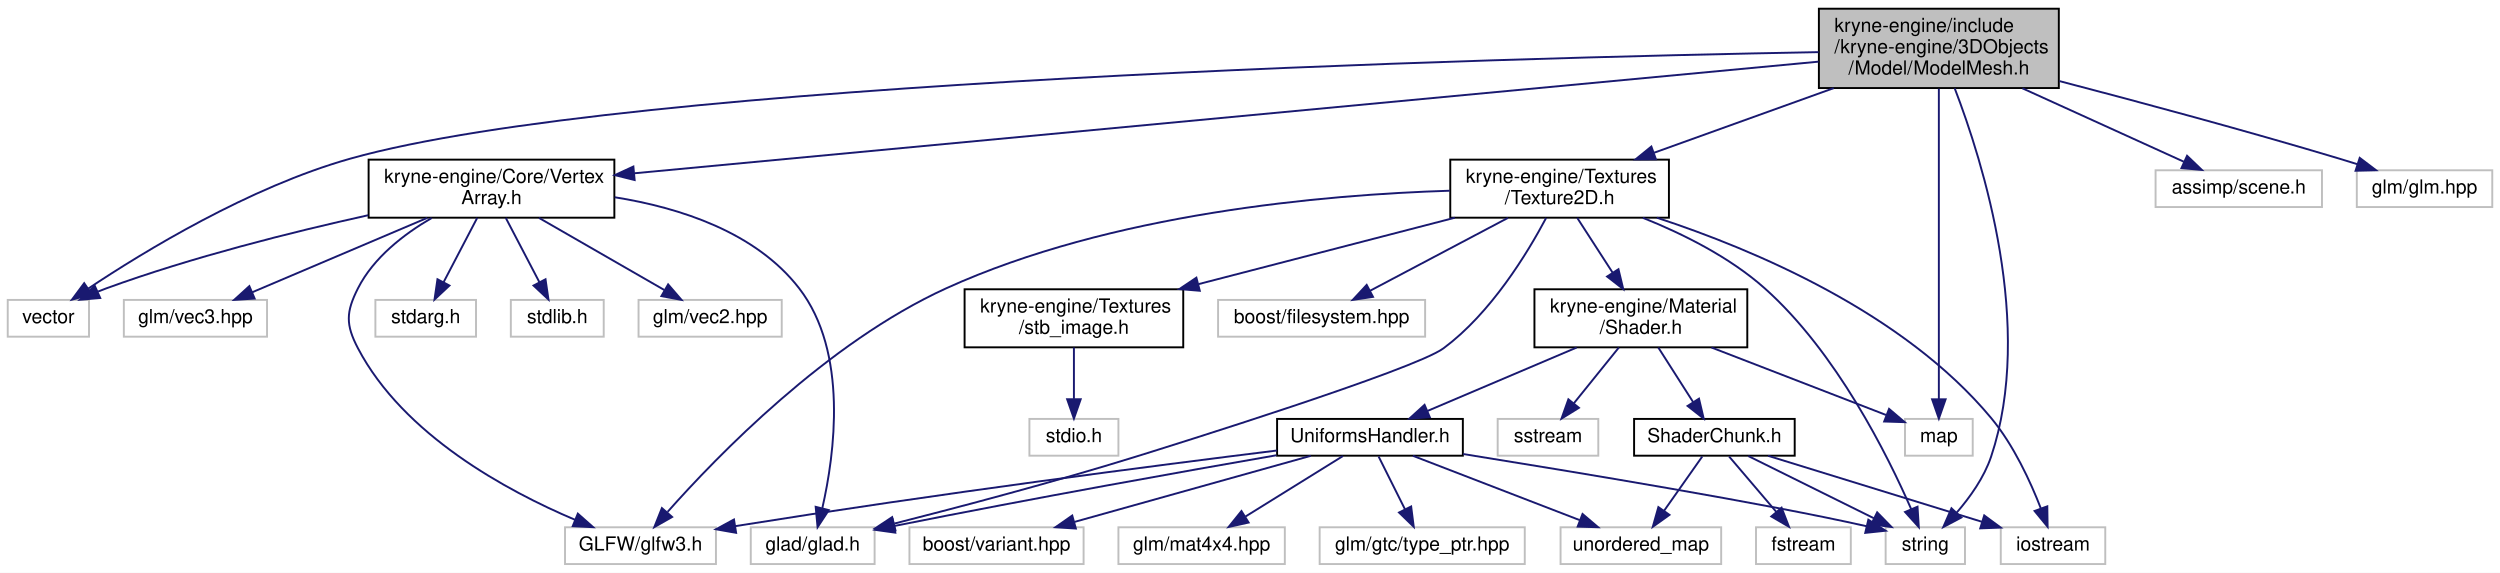
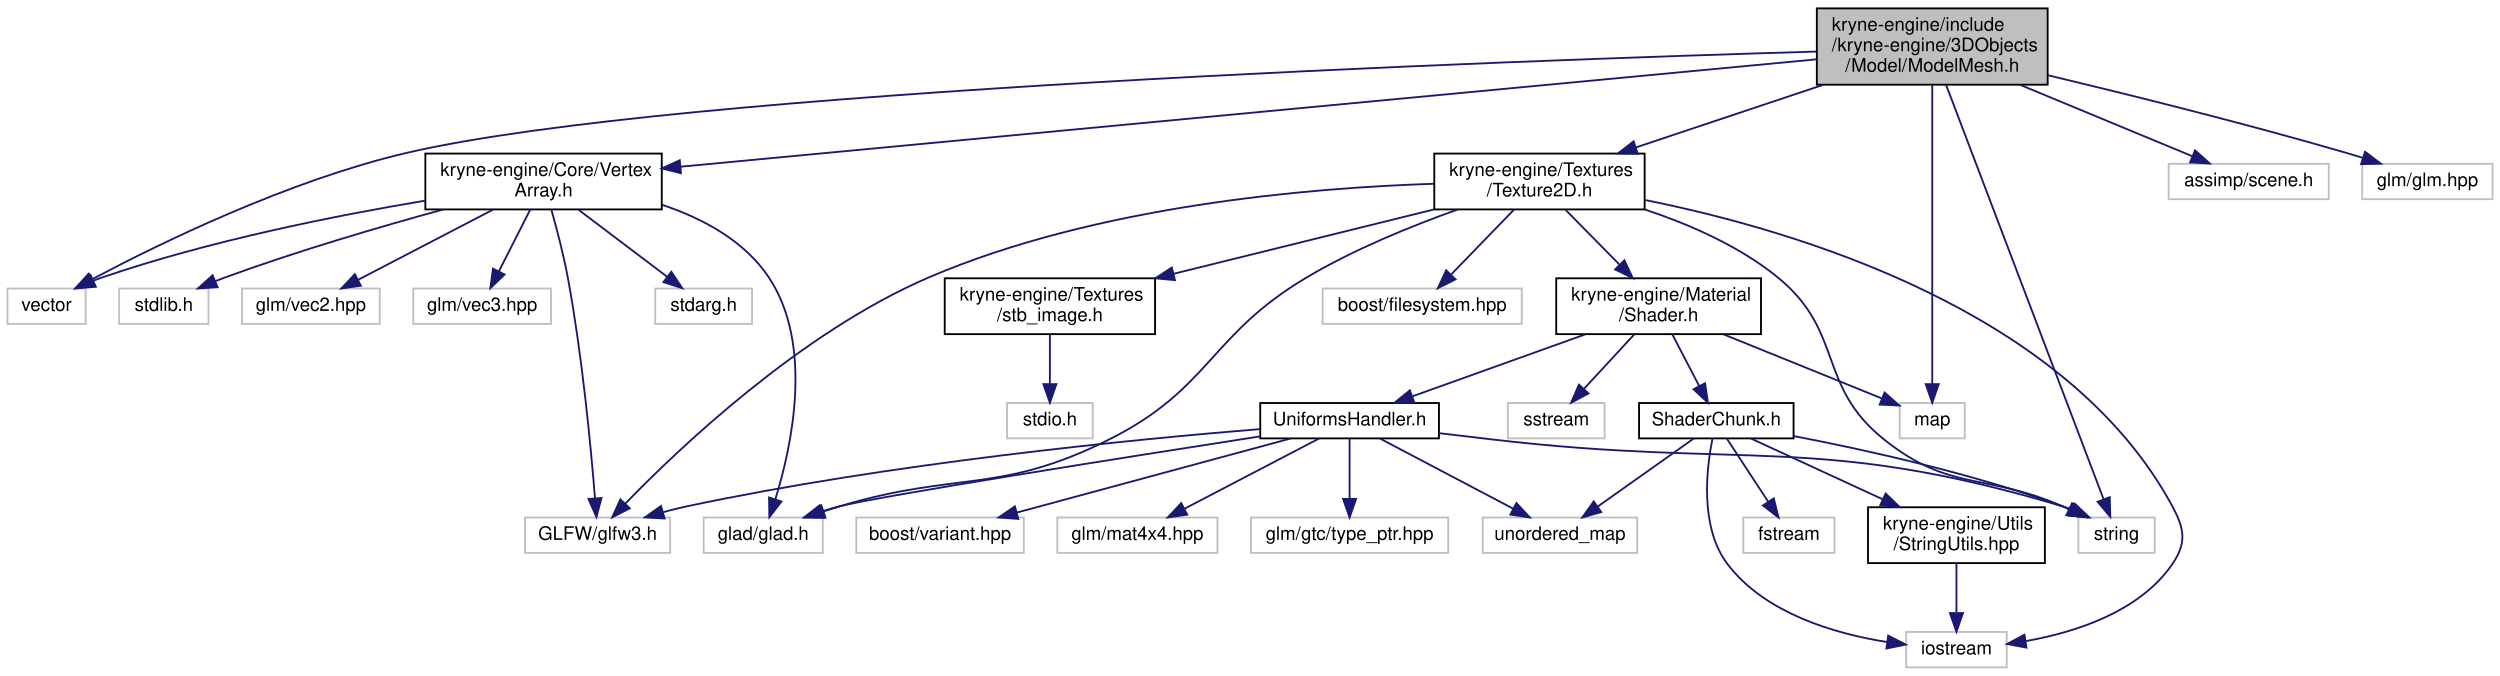
- <svg xmlns="http://www.w3.org/2000/svg" xmlns:xlink="http://www.w3.org/1999/xlink" width="1292pt" height="296pt" viewBox="0.00 0.00 1292.00 296.00">
-   <g id="graph0" class="graph" transform="scale(1 1) rotate(0) translate(4 292)">
-     <polygon fill="white" stroke="transparent" points="-4,4 -4,-292 1288,-292 1288,4 -4,4" />
+ <svg xmlns="http://www.w3.org/2000/svg" xmlns:xlink="http://www.w3.org/1999/xlink" width="1343pt" height="363pt" viewBox="0.00 0.00 1343.00 363.00">
+   <g id="graph0" class="graph" transform="scale(1 1) rotate(0) translate(4 359)">
+     <polygon fill="white" stroke="transparent" points="-4,4 -4,-359 1339,-359 1339,4 -4,4" />
    <g id="node1" class="node">
      <g id="a_node1">
        <a xlink:title=" ">
-           <polygon fill="#bfbfbf" stroke="black" points="936,-246.5 936,-287.5 1060,-287.5 1060,-246.5 936,-246.5" />
-           <text text-anchor="start" x="944" y="-275.5" font-family="Helvetica,sans-Serif" font-size="10.00">kryne-engine/include</text>
-           <text text-anchor="start" x="944" y="-264.5" font-family="Helvetica,sans-Serif" font-size="10.00">/kryne-engine/3DObjects</text>
-           <text text-anchor="middle" x="998" y="-253.5" font-family="Helvetica,sans-Serif" font-size="10.00">/Model/ModelMesh.h</text>
+           <polygon fill="#bfbfbf" stroke="black" points="972,-313.5 972,-354.5 1096,-354.5 1096,-313.5 972,-313.5" />
+           <text text-anchor="start" x="980" y="-342.5" font-family="Helvetica,sans-Serif" font-size="10.00">kryne-engine/include</text>
+           <text text-anchor="start" x="980" y="-331.5" font-family="Helvetica,sans-Serif" font-size="10.00">/kryne-engine/3DObjects</text>
+           <text text-anchor="middle" x="1034" y="-320.5" font-family="Helvetica,sans-Serif" font-size="10.00">/Model/ModelMesh.h</text>
        </a>
      </g>
    </g>
    <g id="node2" class="node">
      <g id="a_node2">
        <a xlink:title=" ">
-           <polygon fill="white" stroke="#bfbfbf" points="0,-118 0,-137 42,-137 42,-118 0,-118" />
-           <text text-anchor="middle" x="21" y="-125" font-family="Helvetica,sans-Serif" font-size="10.00">vector</text>
+           <polygon fill="white" stroke="#bfbfbf" points="0,-185 0,-204 42,-204 42,-185 0,-185" />
+           <text text-anchor="middle" x="21" y="-192" font-family="Helvetica,sans-Serif" font-size="10.00">vector</text>
        </a>
      </g>
    </g>
    <g id="edge1" class="edge">
-       <path fill="none" stroke="midnightblue" d="M935.82,-265.06C769.9,-262.02 319.58,-250.19 177,-210 124.98,-195.34 70.38,-162.04 41.6,-142.85" />
-       <polygon fill="midnightblue" stroke="midnightblue" points="43.43,-139.86 33.19,-137.15 39.51,-145.66 43.43,-139.86" />
+       <path fill="none" stroke="midnightblue" d="M971.86,-331.31C806.57,-326.42 358.86,-310.39 215,-277 151.25,-262.2 81.71,-228.2 45.71,-209.12" />
+       <polygon fill="midnightblue" stroke="midnightblue" points="46.95,-205.81 36.48,-204.16 43.63,-211.98 46.95,-205.81" />
    </g>
    <g id="node3" class="node">
      <g id="a_node3">
        <a xlink:title=" ">
-           <polygon fill="white" stroke="#bfbfbf" points="980.5,-56.5 980.5,-75.5 1015.5,-75.5 1015.5,-56.5 980.5,-56.5" />
-           <text text-anchor="middle" x="998" y="-63.5" font-family="Helvetica,sans-Serif" font-size="10.00">map</text>
+           <polygon fill="white" stroke="#bfbfbf" points="1016.5,-123.5 1016.5,-142.5 1051.5,-142.5 1051.5,-123.5 1016.5,-123.5" />
+           <text text-anchor="middle" x="1034" y="-130.5" font-family="Helvetica,sans-Serif" font-size="10.00">map</text>
        </a>
      </g>
    </g>
    <g id="edge2" class="edge">
-       <path fill="none" stroke="midnightblue" d="M998,-246.19C998,-207.7 998,-123.3 998,-85.71" />
-       <polygon fill="midnightblue" stroke="midnightblue" points="1001.5,-85.65 998,-75.65 994.5,-85.65 1001.5,-85.65" />
+       <path fill="none" stroke="midnightblue" d="M1034,-313.19C1034,-274.7 1034,-190.3 1034,-152.71" />
+       <polygon fill="midnightblue" stroke="midnightblue" points="1037.5,-152.65 1034,-142.65 1030.5,-152.65 1037.5,-152.65" />
    </g>
    <g id="node4" class="node">
      <g id="a_node4">
        <a xlink:title=" ">
-           <polygon fill="white" stroke="#bfbfbf" points="970.5,-0.5 970.5,-19.5 1011.5,-19.5 1011.5,-0.5 970.5,-0.5" />
-           <text text-anchor="middle" x="991" y="-7.5" font-family="Helvetica,sans-Serif" font-size="10.00">string</text>
+           <polygon fill="white" stroke="#bfbfbf" points="1112.5,-62 1112.5,-81 1153.5,-81 1153.5,-62 1112.5,-62" />
+           <text text-anchor="middle" x="1133" y="-69" font-family="Helvetica,sans-Serif" font-size="10.00">string</text>
        </a>
      </g>
    </g>
    <g id="edge3" class="edge">
-       <path fill="none" stroke="midnightblue" d="M1006.2,-246.33C1020.75,-208.46 1047.55,-123.26 1025,-56 1021.4,-45.25 1014.1,-35.02 1007.18,-27.04" />
-       <polygon fill="midnightblue" stroke="midnightblue" points="1009.65,-24.56 1000.29,-19.61 1004.52,-29.32 1009.65,-24.56" />
+       <path fill="none" stroke="midnightblue" d="M1041.44,-313.42C1059.96,-264.68 1107.94,-138.43 1126,-90.93" />
+       <polygon fill="midnightblue" stroke="midnightblue" points="1129.36,-91.93 1129.64,-81.34 1122.82,-89.44 1129.36,-91.93" />
    </g>
    <g id="node5" class="node">
      <g id="a_node5">
        <a xlink:title=" ">
-           <polygon fill="white" stroke="#bfbfbf" points="1110,-185 1110,-204 1196,-204 1196,-185 1110,-185" />
-           <text text-anchor="middle" x="1153" y="-192" font-family="Helvetica,sans-Serif" font-size="10.00">assimp/scene.h</text>
+           <polygon fill="white" stroke="#bfbfbf" points="1161,-252 1161,-271 1247,-271 1247,-252 1161,-252" />
+           <text text-anchor="middle" x="1204" y="-259" font-family="Helvetica,sans-Serif" font-size="10.00">assimp/scene.h</text>
        </a>
      </g>
    </g>
    <g id="edge4" class="edge">
-       <path fill="none" stroke="midnightblue" d="M1041.18,-246.36C1067.83,-234.24 1101.26,-219.03 1124.6,-208.42" />
-       <polygon fill="midnightblue" stroke="midnightblue" points="1126.28,-211.5 1133.93,-204.17 1123.38,-205.13 1126.28,-211.5" />
+       <path fill="none" stroke="midnightblue" d="M1081.35,-313.36C1110.84,-301.13 1147.91,-285.76 1173.53,-275.14" />
+       <polygon fill="midnightblue" stroke="midnightblue" points="1175.19,-278.24 1183.09,-271.17 1172.51,-271.77 1175.19,-278.24" />
    </g>
    <g id="node6" class="node">
      <g id="a_node6">
        <a xlink:title=" ">
-           <polygon fill="white" stroke="#bfbfbf" points="1214,-185 1214,-204 1284,-204 1284,-185 1214,-185" />
-           <text text-anchor="middle" x="1249" y="-192" font-family="Helvetica,sans-Serif" font-size="10.00">glm/glm.hpp</text>
+           <polygon fill="white" stroke="#bfbfbf" points="1265,-252 1265,-271 1335,-271 1335,-252 1265,-252" />
+           <text text-anchor="middle" x="1300" y="-259" font-family="Helvetica,sans-Serif" font-size="10.00">glm/glm.hpp</text>
        </a>
      </g>
    </g>
    <g id="edge5" class="edge">
-       <path fill="none" stroke="midnightblue" d="M1060.3,-250.09C1101.52,-239.33 1156.68,-224.49 1205,-210 1207.99,-209.1 1211.08,-208.15 1214.17,-207.17" />
-       <polygon fill="midnightblue" stroke="midnightblue" points="1215.5,-210.42 1223.94,-204.02 1213.35,-203.76 1215.5,-210.42" />
+       <path fill="none" stroke="midnightblue" d="M1096.04,-318.6C1140.74,-307.93 1202.37,-292.58 1256,-277 1258.99,-276.13 1262.09,-275.19 1265.19,-274.23" />
+       <polygon fill="midnightblue" stroke="midnightblue" points="1266.51,-277.48 1274.97,-271.09 1264.38,-270.81 1266.51,-277.48" />
    </g>
    <g id="node7" class="node">
      <g id="a_node7">
        <a xlink:href="_vertex_array_8h.html" target="_top" xlink:title=" ">
-           <polygon fill="white" stroke="black" points="186.5,-179.5 186.5,-209.5 313.5,-209.5 313.5,-179.5 186.5,-179.5" />
-           <text text-anchor="start" x="194.5" y="-197.5" font-family="Helvetica,sans-Serif" font-size="10.00">kryne-engine/Core/Vertex</text>
-           <text text-anchor="middle" x="250" y="-186.5" font-family="Helvetica,sans-Serif" font-size="10.00">Array.h</text>
+           <polygon fill="white" stroke="black" points="224.5,-246.5 224.5,-276.5 351.5,-276.5 351.5,-246.5 224.5,-246.5" />
+           <text text-anchor="start" x="232.5" y="-264.5" font-family="Helvetica,sans-Serif" font-size="10.00">kryne-engine/Core/Vertex</text>
+           <text text-anchor="middle" x="288" y="-253.5" font-family="Helvetica,sans-Serif" font-size="10.00">Array.h</text>
        </a>
      </g>
    </g>
    <g id="edge6" class="edge">
-       <path fill="none" stroke="midnightblue" d="M935.83,-260.14C798.8,-247.23 471.29,-216.36 323.99,-202.47" />
-       <polygon fill="midnightblue" stroke="midnightblue" points="323.98,-198.96 313.7,-201.5 323.33,-205.93 323.98,-198.96" />
+       <path fill="none" stroke="midnightblue" d="M972,-327.14C835.34,-314.23 508.7,-283.36 361.79,-269.47" />
+       <polygon fill="midnightblue" stroke="midnightblue" points="361.81,-265.96 351.53,-268.5 361.16,-272.93 361.81,-265.96" />
    </g>
    <g id="node14" class="node">
      <g id="a_node14">
        <a xlink:href="_texture2_d_8h.html" target="_top" xlink:title=" ">
-           <polygon fill="white" stroke="black" points="745.5,-179.5 745.5,-209.5 858.5,-209.5 858.5,-179.5 745.5,-179.5" />
-           <text text-anchor="start" x="753.5" y="-197.5" font-family="Helvetica,sans-Serif" font-size="10.00">kryne-engine/Textures</text>
-           <text text-anchor="middle" x="802" y="-186.5" font-family="Helvetica,sans-Serif" font-size="10.00">/Texture2D.h</text>
+           <polygon fill="white" stroke="black" points="766.5,-246.5 766.5,-276.5 879.5,-276.5 879.5,-246.5 766.5,-246.5" />
+           <text text-anchor="start" x="774.5" y="-264.5" font-family="Helvetica,sans-Serif" font-size="10.00">kryne-engine/Textures</text>
+           <text text-anchor="middle" x="823" y="-253.5" font-family="Helvetica,sans-Serif" font-size="10.00">/Texture2D.h</text>
        </a>
      </g>
    </g>
    <g id="edge14" class="edge">
-       <path fill="none" stroke="midnightblue" d="M943.66,-246.46C914.58,-235.99 879.04,-223.21 850.84,-213.07" />
-       <polygon fill="midnightblue" stroke="midnightblue" points="851.79,-209.69 841.19,-209.6 849.42,-216.27 851.79,-209.69" />
+       <path fill="none" stroke="midnightblue" d="M975.5,-313.46C943.92,-302.9 905.27,-289.99 874.78,-279.8" />
+       <polygon fill="midnightblue" stroke="midnightblue" points="875.78,-276.45 865.19,-276.6 873.57,-283.09 875.78,-276.45" />
    </g>
    <g id="edge7" class="edge">
-       <path fill="none" stroke="midnightblue" d="M186.28,-180.77C146.73,-172.03 95.21,-159.11 51,-143 49.57,-142.48 48.12,-141.91 46.67,-141.32" />
-       <polygon fill="midnightblue" stroke="midnightblue" points="47.8,-137.99 37.25,-137.09 44.94,-144.38 47.8,-137.99" />
+       <path fill="none" stroke="midnightblue" d="M224.26,-251.19C175.9,-243.11 108.21,-229.6 51,-210 49.38,-209.45 47.74,-208.83 46.1,-208.16" />
+       <polygon fill="midnightblue" stroke="midnightblue" points="47.45,-204.94 36.89,-204.06 44.6,-211.33 47.45,-204.94" />
    </g>
    <g id="node8" class="node">
      <g id="a_node8">
        <a xlink:title=" ">
-           <polygon fill="white" stroke="#bfbfbf" points="190,-118 190,-137 242,-137 242,-118 190,-118" />
-           <text text-anchor="middle" x="216" y="-125" font-family="Helvetica,sans-Serif" font-size="10.00">stdarg.h</text>
+           <polygon fill="white" stroke="#bfbfbf" points="348,-185 348,-204 400,-204 400,-185 348,-185" />
+           <text text-anchor="middle" x="374" y="-192" font-family="Helvetica,sans-Serif" font-size="10.00">stdarg.h</text>
        </a>
      </g>
    </g>
    <g id="edge8" class="edge">
-       <path fill="none" stroke="midnightblue" d="M242.62,-179.4C237.53,-169.66 230.72,-156.65 225.27,-146.21" />
-       <polygon fill="midnightblue" stroke="midnightblue" points="228.28,-144.43 220.55,-137.19 222.08,-147.68 228.28,-144.43" />
+       <path fill="none" stroke="midnightblue" d="M306.66,-246.4C320.73,-235.76 339.99,-221.2 354.31,-210.38" />
+       <polygon fill="midnightblue" stroke="midnightblue" points="356.63,-213.02 362.5,-204.19 352.41,-207.43 356.63,-213.02" />
    </g>
    <g id="node9" class="node">
      <g id="a_node9">
        <a xlink:title=" ">
-           <polygon fill="white" stroke="#bfbfbf" points="260,-118 260,-137 308,-137 308,-118 260,-118" />
-           <text text-anchor="middle" x="284" y="-125" font-family="Helvetica,sans-Serif" font-size="10.00">stdlib.h</text>
+           <polygon fill="white" stroke="#bfbfbf" points="60,-185 60,-204 108,-204 108,-185 60,-185" />
+           <text text-anchor="middle" x="84" y="-192" font-family="Helvetica,sans-Serif" font-size="10.00">stdlib.h</text>
        </a>
      </g>
    </g>
    <g id="edge9" class="edge">
-       <path fill="none" stroke="midnightblue" d="M257.38,-179.4C262.47,-169.66 269.28,-156.65 274.73,-146.21" />
-       <polygon fill="midnightblue" stroke="midnightblue" points="277.92,-147.68 279.45,-137.19 271.72,-144.43 277.92,-147.68" />
+       <path fill="none" stroke="midnightblue" d="M233.9,-246.42C199.98,-237.12 155.52,-224.09 117,-210 115.34,-209.39 113.65,-208.75 111.95,-208.07" />
+       <polygon fill="midnightblue" stroke="midnightblue" points="112.91,-204.68 102.33,-204.05 110.21,-211.14 112.91,-204.68" />
    </g>
    <g id="node10" class="node">
      <g id="a_node10">
        <a xlink:title=" ">
-           <polygon fill="white" stroke="#bfbfbf" points="384,-0.5 384,-19.5 448,-19.5 448,-0.5 384,-0.5" />
-           <text text-anchor="middle" x="416" y="-7.5" font-family="Helvetica,sans-Serif" font-size="10.00">glad/glad.h</text>
+           <polygon fill="white" stroke="#bfbfbf" points="374,-62 374,-81 438,-81 438,-62 374,-62" />
+           <text text-anchor="middle" x="406" y="-69" font-family="Helvetica,sans-Serif" font-size="10.00">glad/glad.h</text>
        </a>
      </g>
    </g>
    <g id="edge10" class="edge">
-       <path fill="none" stroke="midnightblue" d="M313.69,-190.06C347.5,-184.66 386.59,-171.99 409,-143 434.54,-109.97 427.31,-57.22 420.99,-29.46" />
-       <polygon fill="midnightblue" stroke="midnightblue" points="424.33,-28.38 418.52,-19.53 417.54,-30.08 424.33,-28.38" />
+       <path fill="none" stroke="midnightblue" d="M351.75,-248.96C373.66,-241.61 395.94,-229.61 409,-210 433.19,-173.69 421.32,-119.15 412.54,-90.91" />
+       <polygon fill="midnightblue" stroke="midnightblue" points="415.77,-89.55 409.3,-81.16 409.13,-91.76 415.77,-89.55" />
    </g>
    <g id="node11" class="node">
      <g id="a_node11">
        <a xlink:title=" ">
-           <polygon fill="white" stroke="#bfbfbf" points="288,-0.5 288,-19.5 366,-19.5 366,-0.5 288,-0.5" />
-           <text text-anchor="middle" x="327" y="-7.5" font-family="Helvetica,sans-Serif" font-size="10.00">GLFW/glfw3.h</text>
+           <polygon fill="white" stroke="#bfbfbf" points="278,-62 278,-81 356,-81 356,-62 278,-62" />
+           <text text-anchor="middle" x="317" y="-69" font-family="Helvetica,sans-Serif" font-size="10.00">GLFW/glfw3.h</text>
        </a>
      </g>
    </g>
    <g id="edge11" class="edge">
-       <path fill="none" stroke="midnightblue" d="M219.09,-179.34C204.72,-170.98 189.06,-158.89 181,-143 174.77,-130.71 174.6,-124.2 181,-112 204.48,-67.21 257.83,-38.35 293.13,-23.39" />
-       <polygon fill="midnightblue" stroke="midnightblue" points="294.62,-26.56 302.56,-19.54 291.98,-20.08 294.62,-26.56" />
+       <path fill="none" stroke="midnightblue" d="M292.16,-246.47C295.01,-236.4 298.68,-222.46 301,-210 308.81,-168.01 313.49,-118.06 315.62,-91.44" />
+       <polygon fill="midnightblue" stroke="midnightblue" points="319.12,-91.49 316.4,-81.25 312.14,-90.95 319.12,-91.49" />
    </g>
    <g id="node12" class="node">
      <g id="a_node12">
        <a xlink:title=" ">
-           <polygon fill="white" stroke="#bfbfbf" points="326,-118 326,-137 400,-137 400,-118 326,-118" />
-           <text text-anchor="middle" x="363" y="-125" font-family="Helvetica,sans-Serif" font-size="10.00">glm/vec2.hpp</text>
+           <polygon fill="white" stroke="#bfbfbf" points="126,-185 126,-204 200,-204 200,-185 126,-185" />
+           <text text-anchor="middle" x="163" y="-192" font-family="Helvetica,sans-Serif" font-size="10.00">glm/vec2.hpp</text>
        </a>
      </g>
    </g>
    <g id="edge12" class="edge">
-       <path fill="none" stroke="midnightblue" d="M274.52,-179.4C293.73,-168.34 320.3,-153.06 339.3,-142.13" />
-       <polygon fill="midnightblue" stroke="midnightblue" points="341.29,-145.03 348.21,-137.01 337.8,-138.96 341.29,-145.03" />
+       <path fill="none" stroke="midnightblue" d="M260.88,-246.4C239.33,-235.19 209.43,-219.64 188.36,-208.69" />
+       <polygon fill="midnightblue" stroke="midnightblue" points="189.85,-205.52 179.36,-204.01 186.62,-211.73 189.85,-205.52" />
    </g>
    <g id="node13" class="node">
      <g id="a_node13">
        <a xlink:title=" ">
-           <polygon fill="white" stroke="#bfbfbf" points="60,-118 60,-137 134,-137 134,-118 60,-118" />
-           <text text-anchor="middle" x="97" y="-125" font-family="Helvetica,sans-Serif" font-size="10.00">glm/vec3.hpp</text>
+           <polygon fill="white" stroke="#bfbfbf" points="218,-185 218,-204 292,-204 292,-185 218,-185" />
+           <text text-anchor="middle" x="255" y="-192" font-family="Helvetica,sans-Serif" font-size="10.00">glm/vec3.hpp</text>
        </a>
      </g>
    </g>
    <g id="edge13" class="edge">
-       <path fill="none" stroke="midnightblue" d="M216.8,-179.4C189.84,-167.94 152.17,-151.94 126.31,-140.95" />
-       <polygon fill="midnightblue" stroke="midnightblue" points="127.6,-137.7 117.02,-137.01 124.86,-144.14 127.6,-137.7" />
+       <path fill="none" stroke="midnightblue" d="M280.84,-246.4C275.9,-236.66 269.29,-223.65 263.99,-213.21" />
+       <polygon fill="midnightblue" stroke="midnightblue" points="267.06,-211.53 259.41,-204.19 260.82,-214.7 267.06,-211.53" />
    </g>
    <g id="edge17" class="edge">
-       <path fill="none" stroke="midnightblue" d="M845.01,-179.44C865.7,-171.17 889.88,-159.12 908,-143 945.12,-109.97 971.68,-56.45 983.74,-28.8" />
-       <polygon fill="midnightblue" stroke="midnightblue" points="986.97,-30.14 987.64,-19.56 980.53,-27.41 986.97,-30.14" />
+       <path fill="none" stroke="midnightblue" d="M879.56,-246.47C903.4,-238.56 930.34,-226.82 951,-210 986.85,-180.82 971.9,-151.88 1008,-123 1043.58,-94.53 1062.23,-105.21 1104,-87 1105.16,-86.49 1106.34,-85.96 1107.53,-85.42" />
+       <polygon fill="midnightblue" stroke="midnightblue" points="1109.07,-88.56 1116.58,-81.08 1106.05,-82.25 1109.07,-88.56" />
    </g>
    <g id="edge20" class="edge">
-       <path fill="none" stroke="midnightblue" d="M795.04,-179.37C785.46,-161.31 766.57,-130.19 742,-112 726.95,-100.85 600.89,-61.55 583,-56 540.9,-42.93 492.16,-30.05 458.25,-21.44" />
-       <polygon fill="midnightblue" stroke="midnightblue" points="458.77,-17.97 448.22,-18.91 457.06,-24.75 458.77,-17.97" />
+       <path fill="none" stroke="midnightblue" d="M778.95,-246.41C754.28,-237.62 723.46,-225.11 698,-210 645.59,-178.89 646.47,-150.35 592,-123 532.66,-93.21 510.6,-106.09 447,-87 444.22,-86.17 441.35,-85.25 438.48,-84.31" />
+       <polygon fill="midnightblue" stroke="midnightblue" points="439.45,-80.94 428.86,-81.02 437.19,-87.57 439.45,-80.94" />
    </g>
    <g id="edge21" class="edge">
-       <path fill="none" stroke="midnightblue" d="M745.3,-193.44C679.78,-191.38 570.09,-181.71 485,-143 423.38,-114.96 366.45,-56.16 341,-27.46" />
-       <polygon fill="midnightblue" stroke="midnightblue" points="343.35,-24.83 334.15,-19.59 338.07,-29.43 343.35,-24.83" />
+       <path fill="none" stroke="midnightblue" d="M766.4,-260.28C699.1,-258.13 584.62,-248.44 495,-210 426.12,-180.45 360.46,-117.91 331.91,-88.46" />
+       <polygon fill="midnightblue" stroke="midnightblue" points="334.31,-85.91 324.88,-81.09 329.25,-90.74 334.31,-85.91" />
    </g>
    <g id="node15" class="node">
      <g id="a_node15">
        <a xlink:href="stb__image_8h.html" target="_top" xlink:title=" ">
-           <polygon fill="white" stroke="black" points="494.5,-112.5 494.5,-142.5 607.5,-142.5 607.5,-112.5 494.5,-112.5" />
-           <text text-anchor="start" x="502.5" y="-130.5" font-family="Helvetica,sans-Serif" font-size="10.00">kryne-engine/Textures</text>
-           <text text-anchor="middle" x="551" y="-119.5" font-family="Helvetica,sans-Serif" font-size="10.00">/stb_image.h</text>
+           <polygon fill="white" stroke="black" points="503.5,-179.5 503.5,-209.5 616.5,-209.5 616.5,-179.5 503.5,-179.5" />
+           <text text-anchor="start" x="511.5" y="-197.5" font-family="Helvetica,sans-Serif" font-size="10.00">kryne-engine/Textures</text>
+           <text text-anchor="middle" x="560" y="-186.5" font-family="Helvetica,sans-Serif" font-size="10.00">/stb_image.h</text>
        </a>
      </g>
    </g>
    <g id="edge15" class="edge">
-       <path fill="none" stroke="midnightblue" d="M747.85,-179.48C708.97,-169.41 656.42,-155.8 615.39,-145.17" />
-       <polygon fill="midnightblue" stroke="midnightblue" points="616.05,-141.73 605.49,-142.61 614.29,-148.51 616.05,-141.73" />
+       <path fill="none" stroke="midnightblue" d="M766.26,-246.48C725.21,-236.33 669.61,-222.59 626.48,-211.93" />
+       <polygon fill="midnightblue" stroke="midnightblue" points="627.19,-208.5 616.64,-209.5 625.51,-215.3 627.19,-208.5" />
    </g>
    <g id="node17" class="node">
      <g id="a_node17">
        <a xlink:title=" ">
-           <polygon fill="white" stroke="#bfbfbf" points="1030,-0.5 1030,-19.5 1084,-19.5 1084,-0.5 1030,-0.5" />
-           <text text-anchor="middle" x="1057" y="-7.5" font-family="Helvetica,sans-Serif" font-size="10.00">iostream</text>
+           <polygon fill="white" stroke="#bfbfbf" points="1020,-0.5 1020,-19.5 1074,-19.5 1074,-0.5 1020,-0.5" />
+           <text text-anchor="middle" x="1047" y="-7.5" font-family="Helvetica,sans-Serif" font-size="10.00">iostream</text>
        </a>
      </g>
    </g>
    <g id="edge18" class="edge">
-       <path fill="none" stroke="midnightblue" d="M852.24,-179.49C902.87,-162.87 979.79,-130.32 1025,-76 1036.67,-61.98 1045.39,-42.98 1050.75,-29.15" />
-       <polygon fill="midnightblue" stroke="midnightblue" points="1054.04,-30.34 1054.2,-19.74 1047.47,-27.93 1054.04,-30.34" />
+       <path fill="none" stroke="midnightblue" d="M879.8,-251.53C960.89,-235.24 1106.31,-192.14 1163,-87 1169.54,-74.87 1170.78,-67.37 1163,-56 1145.49,-30.43 1111.18,-19.39 1084.39,-14.62" />
+       <polygon fill="midnightblue" stroke="midnightblue" points="1084.6,-11.11 1074.18,-13.03 1083.53,-18.03 1084.6,-11.11" />
    </g>
    <g id="node18" class="node">
      <g id="a_node18">
        <a xlink:title=" ">
-           <polygon fill="white" stroke="#bfbfbf" points="625.5,-118 625.5,-137 732.5,-137 732.5,-118 625.5,-118" />
-           <text text-anchor="middle" x="679" y="-125" font-family="Helvetica,sans-Serif" font-size="10.00">boost/filesystem.hpp</text>
+           <polygon fill="white" stroke="#bfbfbf" points="706.5,-185 706.5,-204 813.5,-204 813.5,-185 706.5,-185" />
+           <text text-anchor="middle" x="760" y="-192" font-family="Helvetica,sans-Serif" font-size="10.00">boost/filesystem.hpp</text>
        </a>
      </g>
    </g>
    <g id="edge19" class="edge">
-       <path fill="none" stroke="midnightblue" d="M775.31,-179.4C754.11,-168.19 724.68,-152.64 703.95,-141.69" />
-       <polygon fill="midnightblue" stroke="midnightblue" points="705.57,-138.58 695.1,-137.01 702.3,-144.77 705.57,-138.58" />
+       <path fill="none" stroke="midnightblue" d="M809.33,-246.4C799.41,-236.16 785.97,-222.3 775.63,-211.62" />
+       <polygon fill="midnightblue" stroke="midnightblue" points="777.9,-208.94 768.43,-204.19 772.87,-213.81 777.9,-208.94" />
    </g>
    <g id="node19" class="node">
      <g id="a_node19">
        <a xlink:href="_shader_8h.html" target="_top" xlink:title=" ">
-           <polygon fill="white" stroke="black" points="789,-112.5 789,-142.5 899,-142.5 899,-112.5 789,-112.5" />
-           <text text-anchor="start" x="797" y="-130.5" font-family="Helvetica,sans-Serif" font-size="10.00">kryne-engine/Material</text>
-           <text text-anchor="middle" x="844" y="-119.5" font-family="Helvetica,sans-Serif" font-size="10.00">/Shader.h</text>
+           <polygon fill="white" stroke="black" points="832,-179.5 832,-209.5 942,-209.5 942,-179.5 832,-179.5" />
+           <text text-anchor="start" x="840" y="-197.5" font-family="Helvetica,sans-Serif" font-size="10.00">kryne-engine/Material</text>
+           <text text-anchor="middle" x="887" y="-186.5" font-family="Helvetica,sans-Serif" font-size="10.00">/Shader.h</text>
        </a>
      </g>
    </g>
    <g id="edge22" class="edge">
-       <path fill="none" stroke="midnightblue" d="M811.11,-179.4C816.45,-171.13 823.32,-160.51 829.4,-151.1" />
-       <polygon fill="midnightblue" stroke="midnightblue" points="832.42,-152.88 834.9,-142.58 826.54,-149.08 832.42,-152.88" />
+       <path fill="none" stroke="midnightblue" d="M836.89,-246.4C845.36,-237.79 856.35,-226.63 865.89,-216.94" />
+       <polygon fill="midnightblue" stroke="midnightblue" points="868.62,-219.16 873.14,-209.58 863.63,-214.25 868.62,-219.16" />
    </g>
    <g id="node16" class="node">
      <g id="a_node16">
        <a xlink:title=" ">
-           <polygon fill="white" stroke="#bfbfbf" points="528,-56.5 528,-75.5 574,-75.5 574,-56.5 528,-56.5" />
-           <text text-anchor="middle" x="551" y="-63.5" font-family="Helvetica,sans-Serif" font-size="10.00">stdio.h</text>
+           <polygon fill="white" stroke="#bfbfbf" points="537,-123.5 537,-142.5 583,-142.5 583,-123.5 537,-123.5" />
+           <text text-anchor="middle" x="560" y="-130.5" font-family="Helvetica,sans-Serif" font-size="10.00">stdio.h</text>
        </a>
      </g>
    </g>
    <g id="edge16" class="edge">
-       <path fill="none" stroke="midnightblue" d="M551,-112.4C551,-104.47 551,-94.46 551,-85.86" />
-       <polygon fill="midnightblue" stroke="midnightblue" points="554.5,-85.66 551,-75.66 547.5,-85.66 554.5,-85.66" />
+       <path fill="none" stroke="midnightblue" d="M560,-179.4C560,-171.47 560,-161.46 560,-152.86" />
+       <polygon fill="midnightblue" stroke="midnightblue" points="563.5,-152.66 560,-142.66 556.5,-152.66 563.5,-152.66" />
    </g>
    <g id="edge23" class="edge">
-       <path fill="none" stroke="midnightblue" d="M880.5,-112.4C908.17,-101.71 945.6,-87.24 970.71,-77.54" />
-       <polygon fill="midnightblue" stroke="midnightblue" points="972.27,-80.7 980.33,-73.83 969.74,-74.17 972.27,-80.7" />
+       <path fill="none" stroke="midnightblue" d="M921.84,-179.4C947.84,-168.88 982.86,-154.7 1006.82,-145" />
+       <polygon fill="midnightblue" stroke="midnightblue" points="1008.39,-148.14 1016.34,-141.15 1005.76,-141.65 1008.39,-148.14" />
    </g>
    <g id="node20" class="node">
      <g id="a_node20">
        <a xlink:title=" ">
-           <polygon fill="white" stroke="#bfbfbf" points="770,-56.5 770,-75.5 822,-75.5 822,-56.5 770,-56.5" />
-           <text text-anchor="middle" x="796" y="-63.5" font-family="Helvetica,sans-Serif" font-size="10.00">sstream</text>
+           <polygon fill="white" stroke="#bfbfbf" points="806,-123.5 806,-142.5 858,-142.5 858,-123.5 806,-123.5" />
+           <text text-anchor="middle" x="832" y="-130.5" font-family="Helvetica,sans-Serif" font-size="10.00">sstream</text>
        </a>
      </g>
    </g>
    <g id="edge24" class="edge">
-       <path fill="none" stroke="midnightblue" d="M832.62,-112.4C825.65,-103.75 816.69,-92.64 809.37,-83.58" />
-       <polygon fill="midnightblue" stroke="midnightblue" points="811.99,-81.24 802.98,-75.66 806.54,-85.64 811.99,-81.24" />
+       <path fill="none" stroke="midnightblue" d="M873.97,-179.4C865.81,-170.58 855.28,-159.18 846.81,-150.02" />
+       <polygon fill="midnightblue" stroke="midnightblue" points="849.36,-147.63 840,-142.66 844.22,-152.38 849.36,-147.63" />
    </g>
    <g id="node21" class="node">
      <g id="a_node21">
        <a xlink:href="_uniforms_handler_8h.html" target="_top" xlink:title=" ">
-           <polygon fill="white" stroke="black" points="656,-56.5 656,-75.5 752,-75.5 752,-56.5 656,-56.5" />
-           <text text-anchor="middle" x="704" y="-63.5" font-family="Helvetica,sans-Serif" font-size="10.00">UniformsHandler.h</text>
+           <polygon fill="white" stroke="black" points="673,-123.5 673,-142.5 769,-142.5 769,-123.5 673,-123.5" />
+           <text text-anchor="middle" x="721" y="-130.5" font-family="Helvetica,sans-Serif" font-size="10.00">UniformsHandler.h</text>
        </a>
      </g>
    </g>
    <g id="edge25" class="edge">
-       <path fill="none" stroke="midnightblue" d="M810.82,-112.4C787.44,-102.46 756.39,-89.26 733.79,-79.66" />
-       <polygon fill="midnightblue" stroke="midnightblue" points="734.94,-76.35 724.37,-75.66 732.21,-82.79 734.94,-76.35" />
+       <path fill="none" stroke="midnightblue" d="M847.66,-179.4C819.44,-169.28 781.79,-155.79 754.9,-146.15" />
+       <polygon fill="midnightblue" stroke="midnightblue" points="755.75,-142.74 745.15,-142.66 753.39,-149.33 755.75,-142.74" />
    </g>
    <g id="node26" class="node">
      <g id="a_node26">
        <a xlink:href="_shader_chunk_8h.html" target="_top" xlink:title=" ">
-           <polygon fill="white" stroke="black" points="840.5,-56.5 840.5,-75.5 923.5,-75.5 923.5,-56.5 840.5,-56.5" />
-           <text text-anchor="middle" x="882" y="-63.5" font-family="Helvetica,sans-Serif" font-size="10.00">ShaderChunk.h</text>
+           <polygon fill="white" stroke="black" points="876.5,-123.5 876.5,-142.5 959.5,-142.5 959.5,-123.5 876.5,-123.5" />
+           <text text-anchor="middle" x="918" y="-130.5" font-family="Helvetica,sans-Serif" font-size="10.00">ShaderChunk.h</text>
        </a>
      </g>
    </g>
    <g id="edge33" class="edge">
-       <path fill="none" stroke="midnightblue" d="M853.01,-112.4C858.41,-103.93 865.33,-93.1 871.05,-84.14" />
-       <polygon fill="midnightblue" stroke="midnightblue" points="874.04,-85.97 876.47,-75.66 868.14,-82.2 874.04,-85.97" />
+       <path fill="none" stroke="midnightblue" d="M894.35,-179.4C898.67,-171.11 904.17,-160.55 908.77,-151.71" />
+       <polygon fill="midnightblue" stroke="midnightblue" points="911.97,-153.14 913.49,-142.66 905.76,-149.91 911.97,-153.14" />
    </g>
    <g id="edge26" class="edge">
-       <path fill="none" stroke="midnightblue" d="M752.17,-57.36C811.36,-47.84 909.36,-31.66 960.6,-20.05" />
-       <polygon fill="midnightblue" stroke="midnightblue" points="961.56,-23.42 970.5,-17.72 959.96,-16.61 961.56,-23.42" />
+       <path fill="none" stroke="midnightblue" d="M769.24,-126.28C778.46,-125.19 788.03,-124.06 797,-123 933.44,-106.92 972.36,-126.31 1104,-87 1105.67,-86.5 1107.36,-85.91 1109.04,-85.26" />
+       <polygon fill="midnightblue" stroke="midnightblue" points="1110.68,-88.36 1118.36,-81.06 1107.8,-81.98 1110.68,-88.36" />
    </g>
    <g id="edge28" class="edge">
-       <path fill="none" stroke="midnightblue" d="M655.63,-56.72C607.9,-48.42 532.62,-35.03 458.22,-20.19" />
-       <polygon fill="midnightblue" stroke="midnightblue" points="458.7,-16.72 448.21,-18.18 457.32,-23.58 458.7,-16.72" />
+       <path fill="none" stroke="midnightblue" d="M672.97,-124.59C600.27,-113.29 468.45,-92.51 447,-87 443.95,-86.22 440.81,-85.31 437.69,-84.33" />
+       <polygon fill="midnightblue" stroke="midnightblue" points="438.5,-80.91 427.91,-81.05 436.28,-87.55 438.5,-80.91" />
    </g>
    <g id="edge29" class="edge">
-       <path fill="none" stroke="midnightblue" d="M655.94,-59.18C593.71,-51.48 481.63,-37.04 375.89,-20.08" />
-       <polygon fill="midnightblue" stroke="midnightblue" points="376.43,-16.62 366,-18.48 375.32,-23.53 376.43,-16.62" />
+       <path fill="none" stroke="midnightblue" d="M672.78,-128.48C603.94,-122.88 473.77,-110.13 365,-87 360.83,-86.11 356.51,-85.04 352.23,-83.87" />
+       <polygon fill="midnightblue" stroke="midnightblue" points="353.03,-80.46 342.45,-81.05 351.09,-87.19 353.03,-80.46" />
    </g>
    <g id="node22" class="node">
      <g id="a_node22">
        <a xlink:title=" ">
-           <polygon fill="white" stroke="#bfbfbf" points="802.5,-0.5 802.5,-19.5 885.5,-19.5 885.5,-0.5 802.5,-0.5" />
-           <text text-anchor="middle" x="844" y="-7.5" font-family="Helvetica,sans-Serif" font-size="10.00">unordered_map</text>
+           <polygon fill="white" stroke="#bfbfbf" points="792.5,-62 792.5,-81 875.5,-81 875.5,-62 792.5,-62" />
+           <text text-anchor="middle" x="834" y="-69" font-family="Helvetica,sans-Serif" font-size="10.00">unordered_map</text>
        </a>
      </g>
    </g>
    <g id="edge27" class="edge">
-       <path fill="none" stroke="midnightblue" d="M726.18,-56.44C749.43,-47.48 786.15,-33.31 812.42,-23.18" />
-       <polygon fill="midnightblue" stroke="midnightblue" points="813.85,-26.38 821.92,-19.52 811.33,-19.85 813.85,-26.38" />
+       <path fill="none" stroke="midnightblue" d="M737.19,-123.48C755.9,-113.62 786.92,-97.29 808.8,-85.77" />
+       <polygon fill="midnightblue" stroke="midnightblue" points="810.62,-88.77 817.84,-81.01 807.36,-82.57 810.62,-88.77" />
    </g>
    <g id="node23" class="node">
      <g id="a_node23">
        <a xlink:title=" ">
-           <polygon fill="white" stroke="#bfbfbf" points="574,-0.5 574,-19.5 660,-19.5 660,-0.5 574,-0.5" />
-           <text text-anchor="middle" x="617" y="-7.5" font-family="Helvetica,sans-Serif" font-size="10.00">glm/mat4x4.hpp</text>
+           <polygon fill="white" stroke="#bfbfbf" points="564,-62 564,-81 650,-81 650,-62 564,-62" />
+           <text text-anchor="middle" x="607" y="-69" font-family="Helvetica,sans-Serif" font-size="10.00">glm/mat4x4.hpp</text>
        </a>
      </g>
    </g>
    <g id="edge30" class="edge">
-       <path fill="none" stroke="midnightblue" d="M690.02,-56.32C676.45,-47.9 655.62,-34.97 639.68,-25.07" />
-       <polygon fill="midnightblue" stroke="midnightblue" points="641.29,-21.95 630.94,-19.65 637.59,-27.9 641.29,-21.95" />
+       <path fill="none" stroke="midnightblue" d="M704.67,-123.48C685.79,-113.62 654.49,-97.29 632.42,-85.77" />
+       <polygon fill="midnightblue" stroke="midnightblue" points="633.79,-82.53 623.3,-81.01 630.55,-88.74 633.79,-82.53" />
    </g>
    <g id="node24" class="node">
      <g id="a_node24">
        <a xlink:title=" ">
-           <polygon fill="white" stroke="#bfbfbf" points="678,-0.5 678,-19.5 784,-19.5 784,-0.5 678,-0.5" />
-           <text text-anchor="middle" x="731" y="-7.5" font-family="Helvetica,sans-Serif" font-size="10.00">glm/gtc/type_ptr.hpp</text>
+           <polygon fill="white" stroke="#bfbfbf" points="668,-62 668,-81 774,-81 774,-62 668,-62" />
+           <text text-anchor="middle" x="721" y="-69" font-family="Helvetica,sans-Serif" font-size="10.00">glm/gtc/type_ptr.hpp</text>
        </a>
      </g>
    </g>
    <g id="edge31" class="edge">
-       <path fill="none" stroke="midnightblue" d="M708.46,-56.08C712.15,-48.69 717.52,-37.95 722.09,-28.81" />
-       <polygon fill="midnightblue" stroke="midnightblue" points="725.28,-30.26 726.62,-19.75 719.02,-27.13 725.28,-30.26" />
+       <path fill="none" stroke="midnightblue" d="M721,-123.48C721,-115.08 721,-101.98 721,-91.16" />
+       <polygon fill="midnightblue" stroke="midnightblue" points="724.5,-91.01 721,-81.01 717.5,-91.01 724.5,-91.01" />
    </g>
    <g id="node25" class="node">
      <g id="a_node25">
        <a xlink:title=" ">
-           <polygon fill="white" stroke="#bfbfbf" points="466,-0.5 466,-19.5 556,-19.5 556,-0.5 466,-0.5" />
-           <text text-anchor="middle" x="511" y="-7.5" font-family="Helvetica,sans-Serif" font-size="10.00">boost/variant.hpp</text>
+           <polygon fill="white" stroke="#bfbfbf" points="456,-62 456,-81 546,-81 546,-62 456,-62" />
+           <text text-anchor="middle" x="501" y="-69" font-family="Helvetica,sans-Serif" font-size="10.00">boost/variant.hpp</text>
        </a>
      </g>
    </g>
    <g id="edge32" class="edge">
-       <path fill="none" stroke="midnightblue" d="M673.42,-56.44C640.39,-47.2 587.61,-32.44 551.23,-22.26" />
-       <polygon fill="midnightblue" stroke="midnightblue" points="552.01,-18.84 541.44,-19.52 550.13,-25.58 552.01,-18.84" />
+       <path fill="none" stroke="midnightblue" d="M689.48,-123.48C650.76,-113 584.98,-95.21 542.26,-83.66" />
+       <polygon fill="midnightblue" stroke="midnightblue" points="543.03,-80.24 532.46,-81.01 541.2,-87 543.03,-80.24" />
    </g>
    <g id="edge35" class="edge">
-       <path fill="none" stroke="midnightblue" d="M899.51,-56.32C917.07,-47.62 944.33,-34.12 964.53,-24.11" />
-       <polygon fill="midnightblue" stroke="midnightblue" points="966.12,-27.23 973.53,-19.65 963.02,-20.96 966.12,-27.23" />
+       <path fill="none" stroke="midnightblue" d="M959.8,-124.7C998.02,-117.37 1055.79,-104.63 1104,-87 1105.39,-86.49 1106.8,-85.94 1108.21,-85.35" />
+       <polygon fill="midnightblue" stroke="midnightblue" points="1109.71,-88.51 1117.33,-81.14 1106.79,-82.15 1109.71,-88.51" />
    </g>
    <g id="edge37" class="edge">
-       <path fill="none" stroke="midnightblue" d="M909.73,-56.44C939.6,-47.23 987.27,-32.52 1020.25,-22.34" />
-       <polygon fill="midnightblue" stroke="midnightblue" points="1021.45,-25.63 1029.98,-19.34 1019.39,-18.94 1021.45,-25.63" />
+       <path fill="none" stroke="midnightblue" d="M915.96,-123.44C912.85,-108.19 908.79,-76.03 924,-56 944.15,-29.47 981.52,-18.57 1009.8,-14.09" />
+       <polygon fill="midnightblue" stroke="midnightblue" points="1010.33,-17.55 1019.76,-12.72 1009.38,-10.62 1010.33,-17.55" />
    </g>
    <g id="edge34" class="edge">
-       <path fill="none" stroke="midnightblue" d="M875.73,-56.08C870.36,-48.46 862.48,-37.26 855.92,-27.94" />
-       <polygon fill="midnightblue" stroke="midnightblue" points="858.78,-25.91 850.16,-19.75 853.05,-29.94 858.78,-25.91" />
+       <path fill="none" stroke="midnightblue" d="M905.96,-123.48C892.49,-113.93 870.43,-98.31 854.28,-86.87" />
+       <polygon fill="midnightblue" stroke="midnightblue" points="856.2,-83.93 846.01,-81.01 852.15,-89.65 856.2,-83.93" />
    </g>
    <g id="node27" class="node">
      <g id="a_node27">
        <a xlink:title=" ">
-           <polygon fill="white" stroke="#bfbfbf" points="903.5,-0.5 903.5,-19.5 952.5,-19.5 952.5,-0.5 903.5,-0.5" />
-           <text text-anchor="middle" x="928" y="-7.5" font-family="Helvetica,sans-Serif" font-size="10.00">fstream</text>
+           <polygon fill="white" stroke="#bfbfbf" points="932.5,-62 932.5,-81 981.5,-81 981.5,-62 932.5,-62" />
+           <text text-anchor="middle" x="957" y="-69" font-family="Helvetica,sans-Serif" font-size="10.00">fstream</text>
        </a>
      </g>
    </g>
    <g id="edge36" class="edge">
-       <path fill="none" stroke="midnightblue" d="M889.6,-56.08C896.23,-48.3 906.02,-36.8 914.06,-27.37" />
-       <polygon fill="midnightblue" stroke="midnightblue" points="916.73,-29.63 920.55,-19.75 911.4,-25.09 916.73,-29.63" />
+       <path fill="none" stroke="midnightblue" d="M923.59,-123.48C929.38,-114.64 938.59,-100.59 945.87,-89.48" />
+       <polygon fill="midnightblue" stroke="midnightblue" points="948.87,-91.29 951.42,-81.01 943.01,-87.45 948.87,-91.29" />
+     </g>
+     <g id="node28" class="node">
+       <g id="a_node28">
+         <a xlink:href="_string_utils_8hpp.html" target="_top" xlink:title=" ">
+           <polygon fill="white" stroke="black" points="999.5,-56.5 999.5,-86.5 1094.5,-86.5 1094.5,-56.5 999.5,-56.5" />
+           <text text-anchor="start" x="1007.5" y="-74.5" font-family="Helvetica,sans-Serif" font-size="10.00">kryne-engine/Utils</text>
+           <text text-anchor="middle" x="1047" y="-63.5" font-family="Helvetica,sans-Serif" font-size="10.00">/StringUtils.hpp</text>
+         </a>
+       </g>
+     </g>
+     <g id="edge38" class="edge">
+       <path fill="none" stroke="midnightblue" d="M936.48,-123.48C954.93,-114.96 983.87,-101.62 1007.5,-90.72" />
+       <polygon fill="midnightblue" stroke="midnightblue" points="1008.98,-93.89 1016.6,-86.52 1006.05,-87.53 1008.98,-93.89" />
+     </g>
+     <g id="edge39" class="edge">
+       <path fill="none" stroke="midnightblue" d="M1047,-56.4C1047,-48.47 1047,-38.46 1047,-29.86" />
+       <polygon fill="midnightblue" stroke="midnightblue" points="1050.5,-29.66 1047,-19.66 1043.5,-29.66 1050.5,-29.66" />
    </g>
  </g>
</svg>
